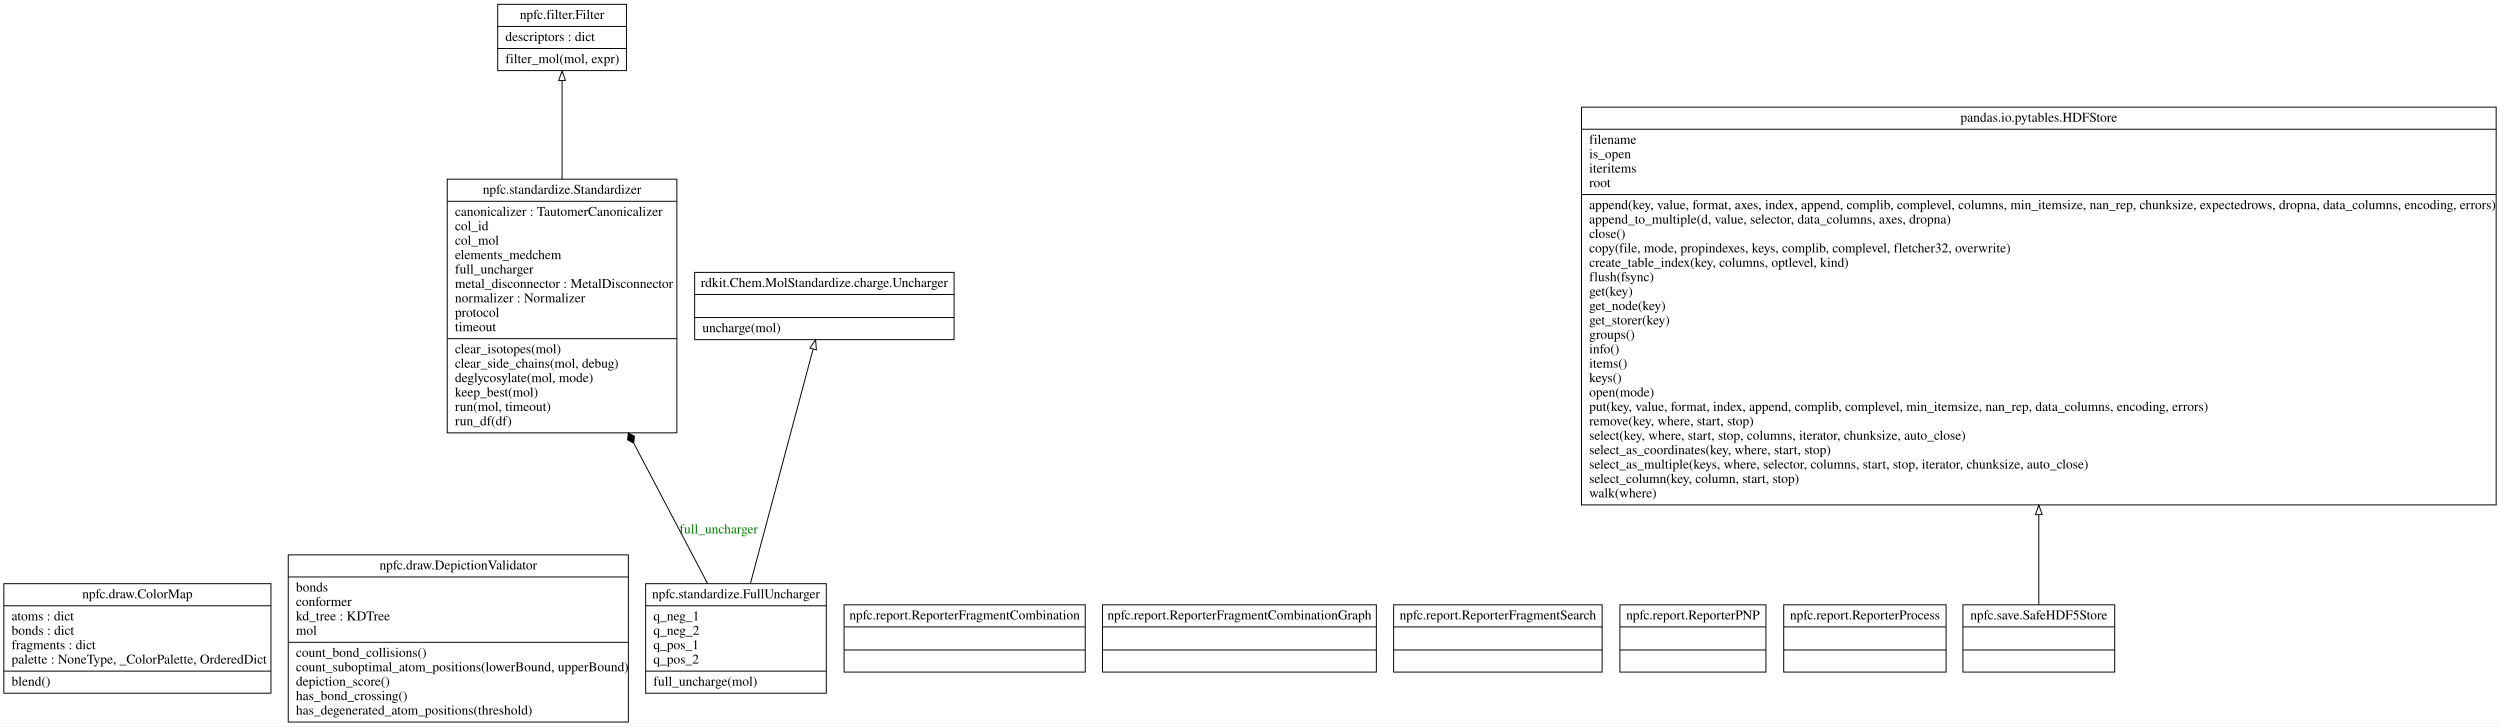
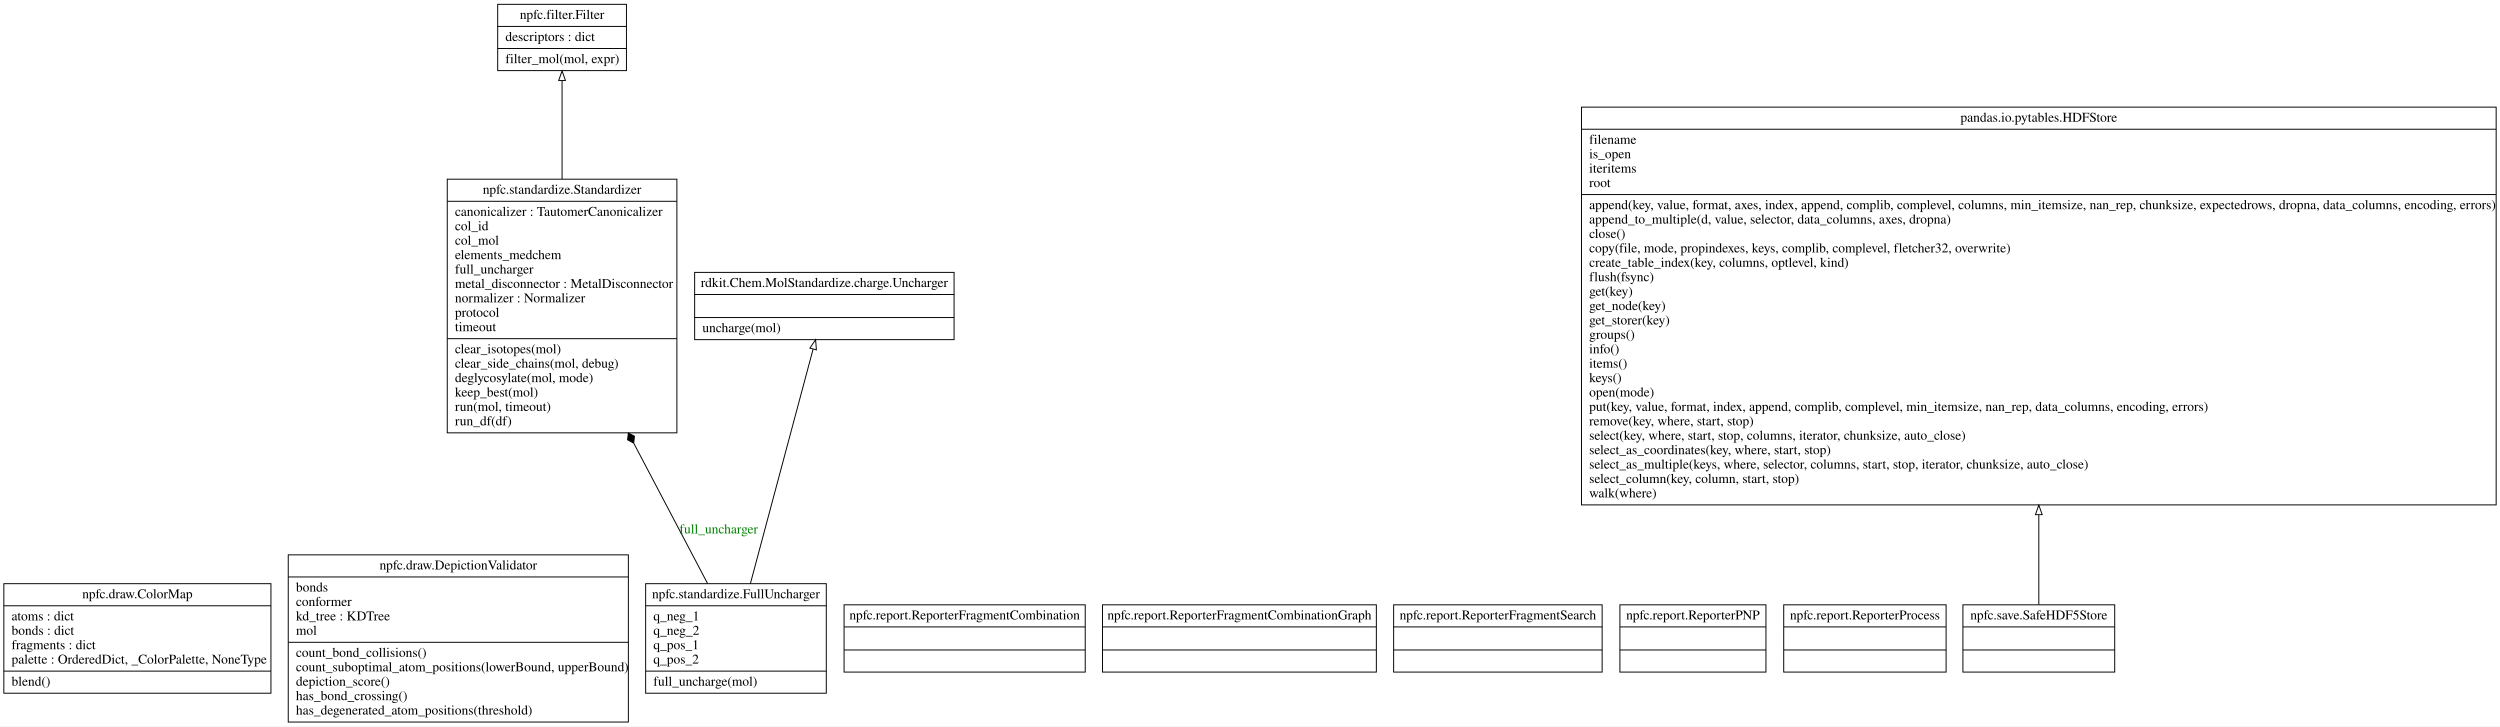
<svg xmlns="http://www.w3.org/2000/svg" width="2602pt" height="756pt" viewBox="0.00 0.00 2602.00 756.00">
  <g id="graph0" class="graph" transform="scale(1 1) rotate(0) translate(4 752)">
    <polygon fill="white" stroke="none" points="-4,4 -4,-752 2598,-752 2598,4 -4,4" />
    <g id="node1" class="node">
      <polygon fill="none" stroke="black" points="0,-30.5 0,-144.5 278,-144.5 278,-30.5 0,-30.5" />
      <text text-anchor="middle" x="139" y="-129.3" font-family="Times,serif" font-size="14.00">npfc.draw.ColorMap</text>
      <polyline fill="none" stroke="black" points="0,-121.5 278,-121.5 " />
      <text text-anchor="start" x="8" y="-106.3" font-family="Times,serif" font-size="14.00">atoms : dict</text>
      <text text-anchor="start" x="8" y="-91.3" font-family="Times,serif" font-size="14.00">bonds : dict</text>
      <text text-anchor="start" x="8" y="-76.3" font-family="Times,serif" font-size="14.00">fragments : dict</text>
-       <text text-anchor="start" x="8" y="-61.3" font-family="Times,serif" font-size="14.00">palette : NoneType, _ColorPalette, OrderedDict</text>
+       <text text-anchor="start" x="8" y="-61.3" font-family="Times,serif" font-size="14.00">palette : OrderedDict, _ColorPalette, NoneType</text>
      <polyline fill="none" stroke="black" points="0,-53.5 278,-53.5 " />
      <text text-anchor="start" x="8" y="-38.3" font-family="Times,serif" font-size="14.00">blend()</text>
    </g>
    <g id="node2" class="node">
      <polygon fill="none" stroke="black" points="296,-0.5 296,-174.5 650,-174.5 650,-0.5 296,-0.5" />
      <text text-anchor="middle" x="473" y="-159.3" font-family="Times,serif" font-size="14.00">npfc.draw.DepictionValidator</text>
      <polyline fill="none" stroke="black" points="296,-151.5 650,-151.5 " />
      <text text-anchor="start" x="304" y="-136.3" font-family="Times,serif" font-size="14.00">bonds</text>
      <text text-anchor="start" x="304" y="-121.3" font-family="Times,serif" font-size="14.00">conformer</text>
      <text text-anchor="start" x="304" y="-106.3" font-family="Times,serif" font-size="14.00">kd_tree : KDTree</text>
      <text text-anchor="start" x="304" y="-91.3" font-family="Times,serif" font-size="14.00">mol</text>
      <polyline fill="none" stroke="black" points="296,-83.5 650,-83.5 " />
      <text text-anchor="start" x="304" y="-68.3" font-family="Times,serif" font-size="14.00">count_bond_collisions()</text>
      <text text-anchor="start" x="304" y="-53.3" font-family="Times,serif" font-size="14.00">count_suboptimal_atom_positions(lowerBound, upperBound)</text>
      <text text-anchor="start" x="304" y="-38.3" font-family="Times,serif" font-size="14.00">depiction_score()</text>
      <text text-anchor="start" x="304" y="-23.3" font-family="Times,serif" font-size="14.00">has_bond_crossing()</text>
      <text text-anchor="start" x="304" y="-8.3" font-family="Times,serif" font-size="14.00">has_degenerated_atom_positions(threshold)</text>
    </g>
    <g id="node3" class="node">
      <polygon fill="none" stroke="black" points="514,-678.5 514,-747.5 648,-747.5 648,-678.5 514,-678.5" />
      <text text-anchor="middle" x="581" y="-732.3" font-family="Times,serif" font-size="14.00">npfc.filter.Filter</text>
      <polyline fill="none" stroke="black" points="514,-724.5 648,-724.5 " />
      <text text-anchor="start" x="522" y="-709.3" font-family="Times,serif" font-size="14.00">descriptors : dict</text>
      <polyline fill="none" stroke="black" points="514,-701.5 648,-701.5 " />
      <text text-anchor="start" x="522" y="-686.3" font-family="Times,serif" font-size="14.00">filter_mol(mol, expr)</text>
    </g>
    <g id="node4" class="node">
      <polygon fill="none" stroke="black" points="874.5,-52.5 874.5,-122.5 1125.5,-122.5 1125.5,-52.5 874.5,-52.5" />
      <text text-anchor="middle" x="1000" y="-107.3" font-family="Times,serif" font-size="14.00">npfc.report.ReporterFragmentCombination</text>
      <polyline fill="none" stroke="black" points="874.5,-99.5 1125.5,-99.5 " />
      <polyline fill="none" stroke="black" points="874.5,-75.5 1125.5,-75.5 " />
      <text text-anchor="middle" x="1000" y="-60.3" font-family="Times,serif" font-size="14.00"> </text>
    </g>
    <g id="node5" class="node">
      <polygon fill="none" stroke="black" points="1143.5,-52.5 1143.5,-122.5 1428.5,-122.5 1428.5,-52.5 1143.5,-52.5" />
      <text text-anchor="middle" x="1286" y="-107.3" font-family="Times,serif" font-size="14.00">npfc.report.ReporterFragmentCombinationGraph</text>
      <polyline fill="none" stroke="black" points="1143.5,-99.5 1428.5,-99.5 " />
      <polyline fill="none" stroke="black" points="1143.5,-75.5 1428.5,-75.5 " />
      <text text-anchor="middle" x="1286" y="-60.3" font-family="Times,serif" font-size="14.00"> </text>
    </g>
    <g id="node6" class="node">
      <polygon fill="none" stroke="black" points="1446.5,-52.5 1446.5,-122.5 1663.5,-122.5 1663.5,-52.5 1446.5,-52.5" />
      <text text-anchor="middle" x="1555" y="-107.3" font-family="Times,serif" font-size="14.00">npfc.report.ReporterFragmentSearch</text>
      <polyline fill="none" stroke="black" points="1446.5,-99.5 1663.5,-99.5 " />
      <polyline fill="none" stroke="black" points="1446.5,-75.5 1663.5,-75.5 " />
      <text text-anchor="middle" x="1555" y="-60.3" font-family="Times,serif" font-size="14.00"> </text>
    </g>
    <g id="node7" class="node">
      <polygon fill="none" stroke="black" points="1682,-52.5 1682,-122.5 1834,-122.5 1834,-52.5 1682,-52.5" />
      <text text-anchor="middle" x="1758" y="-107.3" font-family="Times,serif" font-size="14.00">npfc.report.ReporterPNP</text>
      <polyline fill="none" stroke="black" points="1682,-99.5 1834,-99.5 " />
      <polyline fill="none" stroke="black" points="1682,-75.5 1834,-75.5 " />
      <text text-anchor="middle" x="1758" y="-60.3" font-family="Times,serif" font-size="14.00"> </text>
    </g>
    <g id="node8" class="node">
      <polygon fill="none" stroke="black" points="1852.5,-52.5 1852.5,-122.5 2021.5,-122.5 2021.5,-52.5 1852.5,-52.5" />
      <text text-anchor="middle" x="1937" y="-107.3" font-family="Times,serif" font-size="14.00">npfc.report.ReporterProcess</text>
      <polyline fill="none" stroke="black" points="1852.5,-99.5 2021.5,-99.5 " />
      <polyline fill="none" stroke="black" points="1852.5,-75.5 2021.5,-75.5 " />
      <text text-anchor="middle" x="1937" y="-60.3" font-family="Times,serif" font-size="14.00"> </text>
    </g>
    <g id="node9" class="node">
      <polygon fill="none" stroke="black" points="2039,-52.5 2039,-122.5 2197,-122.5 2197,-52.5 2039,-52.5" />
      <text text-anchor="middle" x="2118" y="-107.3" font-family="Times,serif" font-size="14.00">npfc.save.SafeHDF5Store</text>
      <polyline fill="none" stroke="black" points="2039,-99.5 2197,-99.5 " />
      <polyline fill="none" stroke="black" points="2039,-75.5 2197,-75.5 " />
      <text text-anchor="middle" x="2118" y="-60.3" font-family="Times,serif" font-size="14.00"> </text>
    </g>
    <g id="node12" class="node">
      <polygon fill="none" stroke="black" points="1642,-226.5 1642,-640.5 2594,-640.5 2594,-226.5 1642,-226.5" />
      <text text-anchor="middle" x="2118" y="-625.3" font-family="Times,serif" font-size="14.00">pandas.io.pytables.HDFStore</text>
      <polyline fill="none" stroke="black" points="1642,-617.5 2594,-617.5 " />
      <text text-anchor="start" x="1650" y="-602.3" font-family="Times,serif" font-size="14.00">filename</text>
      <text text-anchor="start" x="1650" y="-587.3" font-family="Times,serif" font-size="14.00">is_open</text>
      <text text-anchor="start" x="1650" y="-572.3" font-family="Times,serif" font-size="14.00">iteritems</text>
      <text text-anchor="start" x="1650" y="-557.3" font-family="Times,serif" font-size="14.00">root</text>
      <polyline fill="none" stroke="black" points="1642,-549.5 2594,-549.5 " />
      <text text-anchor="start" x="1650" y="-534.3" font-family="Times,serif" font-size="14.00">append(key, value, format, axes, index, append, complib, complevel, columns, min_itemsize, nan_rep, chunksize, expectedrows, dropna, data_columns, encoding, errors)</text>
      <text text-anchor="start" x="1650" y="-519.3" font-family="Times,serif" font-size="14.00">append_to_multiple(d, value, selector, data_columns, axes, dropna)</text>
      <text text-anchor="start" x="1650" y="-504.3" font-family="Times,serif" font-size="14.00">close()</text>
      <text text-anchor="start" x="1650" y="-489.3" font-family="Times,serif" font-size="14.00">copy(file, mode, propindexes, keys, complib, complevel, fletcher32, overwrite)</text>
      <text text-anchor="start" x="1650" y="-474.3" font-family="Times,serif" font-size="14.00">create_table_index(key, columns, optlevel, kind)</text>
      <text text-anchor="start" x="1650" y="-459.3" font-family="Times,serif" font-size="14.00">flush(fsync)</text>
      <text text-anchor="start" x="1650" y="-444.3" font-family="Times,serif" font-size="14.00">get(key)</text>
      <text text-anchor="start" x="1650" y="-429.3" font-family="Times,serif" font-size="14.00">get_node(key)</text>
      <text text-anchor="start" x="1650" y="-414.3" font-family="Times,serif" font-size="14.00">get_storer(key)</text>
      <text text-anchor="start" x="1650" y="-399.3" font-family="Times,serif" font-size="14.00">groups()</text>
      <text text-anchor="start" x="1650" y="-384.3" font-family="Times,serif" font-size="14.00">info()</text>
      <text text-anchor="start" x="1650" y="-369.3" font-family="Times,serif" font-size="14.00">items()</text>
      <text text-anchor="start" x="1650" y="-354.3" font-family="Times,serif" font-size="14.00">keys()</text>
      <text text-anchor="start" x="1650" y="-339.3" font-family="Times,serif" font-size="14.00">open(mode)</text>
      <text text-anchor="start" x="1650" y="-324.3" font-family="Times,serif" font-size="14.00">put(key, value, format, index, append, complib, complevel, min_itemsize, nan_rep, data_columns, encoding, errors)</text>
      <text text-anchor="start" x="1650" y="-309.3" font-family="Times,serif" font-size="14.00">remove(key, where, start, stop)</text>
      <text text-anchor="start" x="1650" y="-294.3" font-family="Times,serif" font-size="14.00">select(key, where, start, stop, columns, iterator, chunksize, auto_close)</text>
      <text text-anchor="start" x="1650" y="-279.3" font-family="Times,serif" font-size="14.00">select_as_coordinates(key, where, start, stop)</text>
      <text text-anchor="start" x="1650" y="-264.3" font-family="Times,serif" font-size="14.00">select_as_multiple(keys, where, selector, columns, start, stop, iterator, chunksize, auto_close)</text>
      <text text-anchor="start" x="1650" y="-249.3" font-family="Times,serif" font-size="14.00">select_column(key, column, start, stop)</text>
      <text text-anchor="start" x="1650" y="-234.3" font-family="Times,serif" font-size="14.00">walk(where)</text>
    </g>
    <g id="edge1" class="edge">
      <path fill="none" stroke="black" d="M2118,-122.742C2118,-146.275 2118,-179.739 2118,-216.039" />
      <polygon fill="none" stroke="black" points="2114.5,-216.347 2118,-226.347 2121.5,-216.347 2114.5,-216.347" />
    </g>
    <g id="node10" class="node">
      <polygon fill="none" stroke="black" points="668,-30.5 668,-144.5 856,-144.5 856,-30.5 668,-30.5" />
      <text text-anchor="middle" x="762" y="-129.3" font-family="Times,serif" font-size="14.00">npfc.standardize.FullUncharger</text>
      <polyline fill="none" stroke="black" points="668,-121.5 856,-121.5 " />
      <text text-anchor="start" x="676" y="-106.3" font-family="Times,serif" font-size="14.00">q_neg_1</text>
      <text text-anchor="start" x="676" y="-91.3" font-family="Times,serif" font-size="14.00">q_neg_2</text>
      <text text-anchor="start" x="676" y="-76.3" font-family="Times,serif" font-size="14.00">q_pos_1</text>
      <text text-anchor="start" x="676" y="-61.3" font-family="Times,serif" font-size="14.00">q_pos_2</text>
      <polyline fill="none" stroke="black" points="668,-53.5 856,-53.5 " />
      <text text-anchor="start" x="676" y="-38.3" font-family="Times,serif" font-size="14.00">full_uncharge(mol)</text>
    </g>
    <g id="node11" class="node">
      <polygon fill="none" stroke="black" points="461.5,-301.5 461.5,-565.5 700.5,-565.5 700.5,-301.5 461.5,-301.5" />
      <text text-anchor="middle" x="581" y="-550.3" font-family="Times,serif" font-size="14.00">npfc.standardize.Standardizer</text>
      <polyline fill="none" stroke="black" points="461.5,-542.5 700.5,-542.5 " />
      <text text-anchor="start" x="469.5" y="-527.3" font-family="Times,serif" font-size="14.00">canonicalizer : TautomerCanonicalizer</text>
      <text text-anchor="start" x="469.5" y="-512.3" font-family="Times,serif" font-size="14.00">col_id</text>
      <text text-anchor="start" x="469.5" y="-497.3" font-family="Times,serif" font-size="14.00">col_mol</text>
      <text text-anchor="start" x="469.5" y="-482.3" font-family="Times,serif" font-size="14.00">elements_medchem</text>
      <text text-anchor="start" x="469.5" y="-467.3" font-family="Times,serif" font-size="14.00">full_uncharger</text>
      <text text-anchor="start" x="469.5" y="-452.3" font-family="Times,serif" font-size="14.00">metal_disconnector : MetalDisconnector</text>
      <text text-anchor="start" x="469.5" y="-437.3" font-family="Times,serif" font-size="14.00">normalizer : Normalizer</text>
      <text text-anchor="start" x="469.5" y="-422.3" font-family="Times,serif" font-size="14.00">protocol</text>
      <text text-anchor="start" x="469.5" y="-407.3" font-family="Times,serif" font-size="14.00">timeout</text>
      <polyline fill="none" stroke="black" points="461.5,-399.5 700.5,-399.5 " />
      <text text-anchor="start" x="469.5" y="-384.3" font-family="Times,serif" font-size="14.00">clear_isotopes(mol)</text>
      <text text-anchor="start" x="469.5" y="-369.3" font-family="Times,serif" font-size="14.00">clear_side_chains(mol, debug)</text>
      <text text-anchor="start" x="469.5" y="-354.3" font-family="Times,serif" font-size="14.00">deglycosylate(mol, mode)</text>
      <text text-anchor="start" x="469.5" y="-339.3" font-family="Times,serif" font-size="14.00">keep_best(mol)</text>
      <text text-anchor="start" x="469.5" y="-324.3" font-family="Times,serif" font-size="14.00">run(mol, timeout)</text>
      <text text-anchor="start" x="469.5" y="-309.3" font-family="Times,serif" font-size="14.00">run_df(df)</text>
    </g>
    <g id="edge4" class="edge">
      <path fill="none" stroke="black" d="M732.516,-144.535C711.661,-184.171 682.714,-239.187 655.705,-290.52" />
      <polygon fill="black" stroke="black" points="655.562,-290.792 656.308,-297.964 649.974,-301.411 649.228,-294.239 655.562,-290.792" />
      <text text-anchor="middle" x="744" y="-196.8" font-family="Times,serif" font-size="14.00" fill="green">full_uncharger</text>
    </g>
    <g id="node13" class="node">
      <polygon fill="none" stroke="black" points="719,-398.5 719,-468.5 989,-468.5 989,-398.5 719,-398.5" />
      <text text-anchor="middle" x="854" y="-453.3" font-family="Times,serif" font-size="14.00">rdkit.Chem.MolStandardize.charge.Uncharger</text>
      <polyline fill="none" stroke="black" points="719,-445.5 989,-445.5 " />
      <polyline fill="none" stroke="black" points="719,-421.5 989,-421.5 " />
      <text text-anchor="start" x="727" y="-406.3" font-family="Times,serif" font-size="14.00">uncharge(mol)</text>
    </g>
    <g id="edge2" class="edge">
      <path fill="none" stroke="black" d="M776.986,-144.535C795.218,-212.705 825.615,-326.366 842.246,-388.549" />
      <polygon fill="none" stroke="black" points="838.926,-389.683 844.891,-398.439 845.688,-387.874 838.926,-389.683" />
    </g>
    <g id="edge3" class="edge">
      <path fill="none" stroke="black" d="M581,-565.53C581,-602.488 581,-640.178 581,-668.069" />
      <polygon fill="none" stroke="black" points="577.5,-668.256 581,-678.256 584.5,-668.256 577.5,-668.256" />
    </g>
  </g>
</svg>
